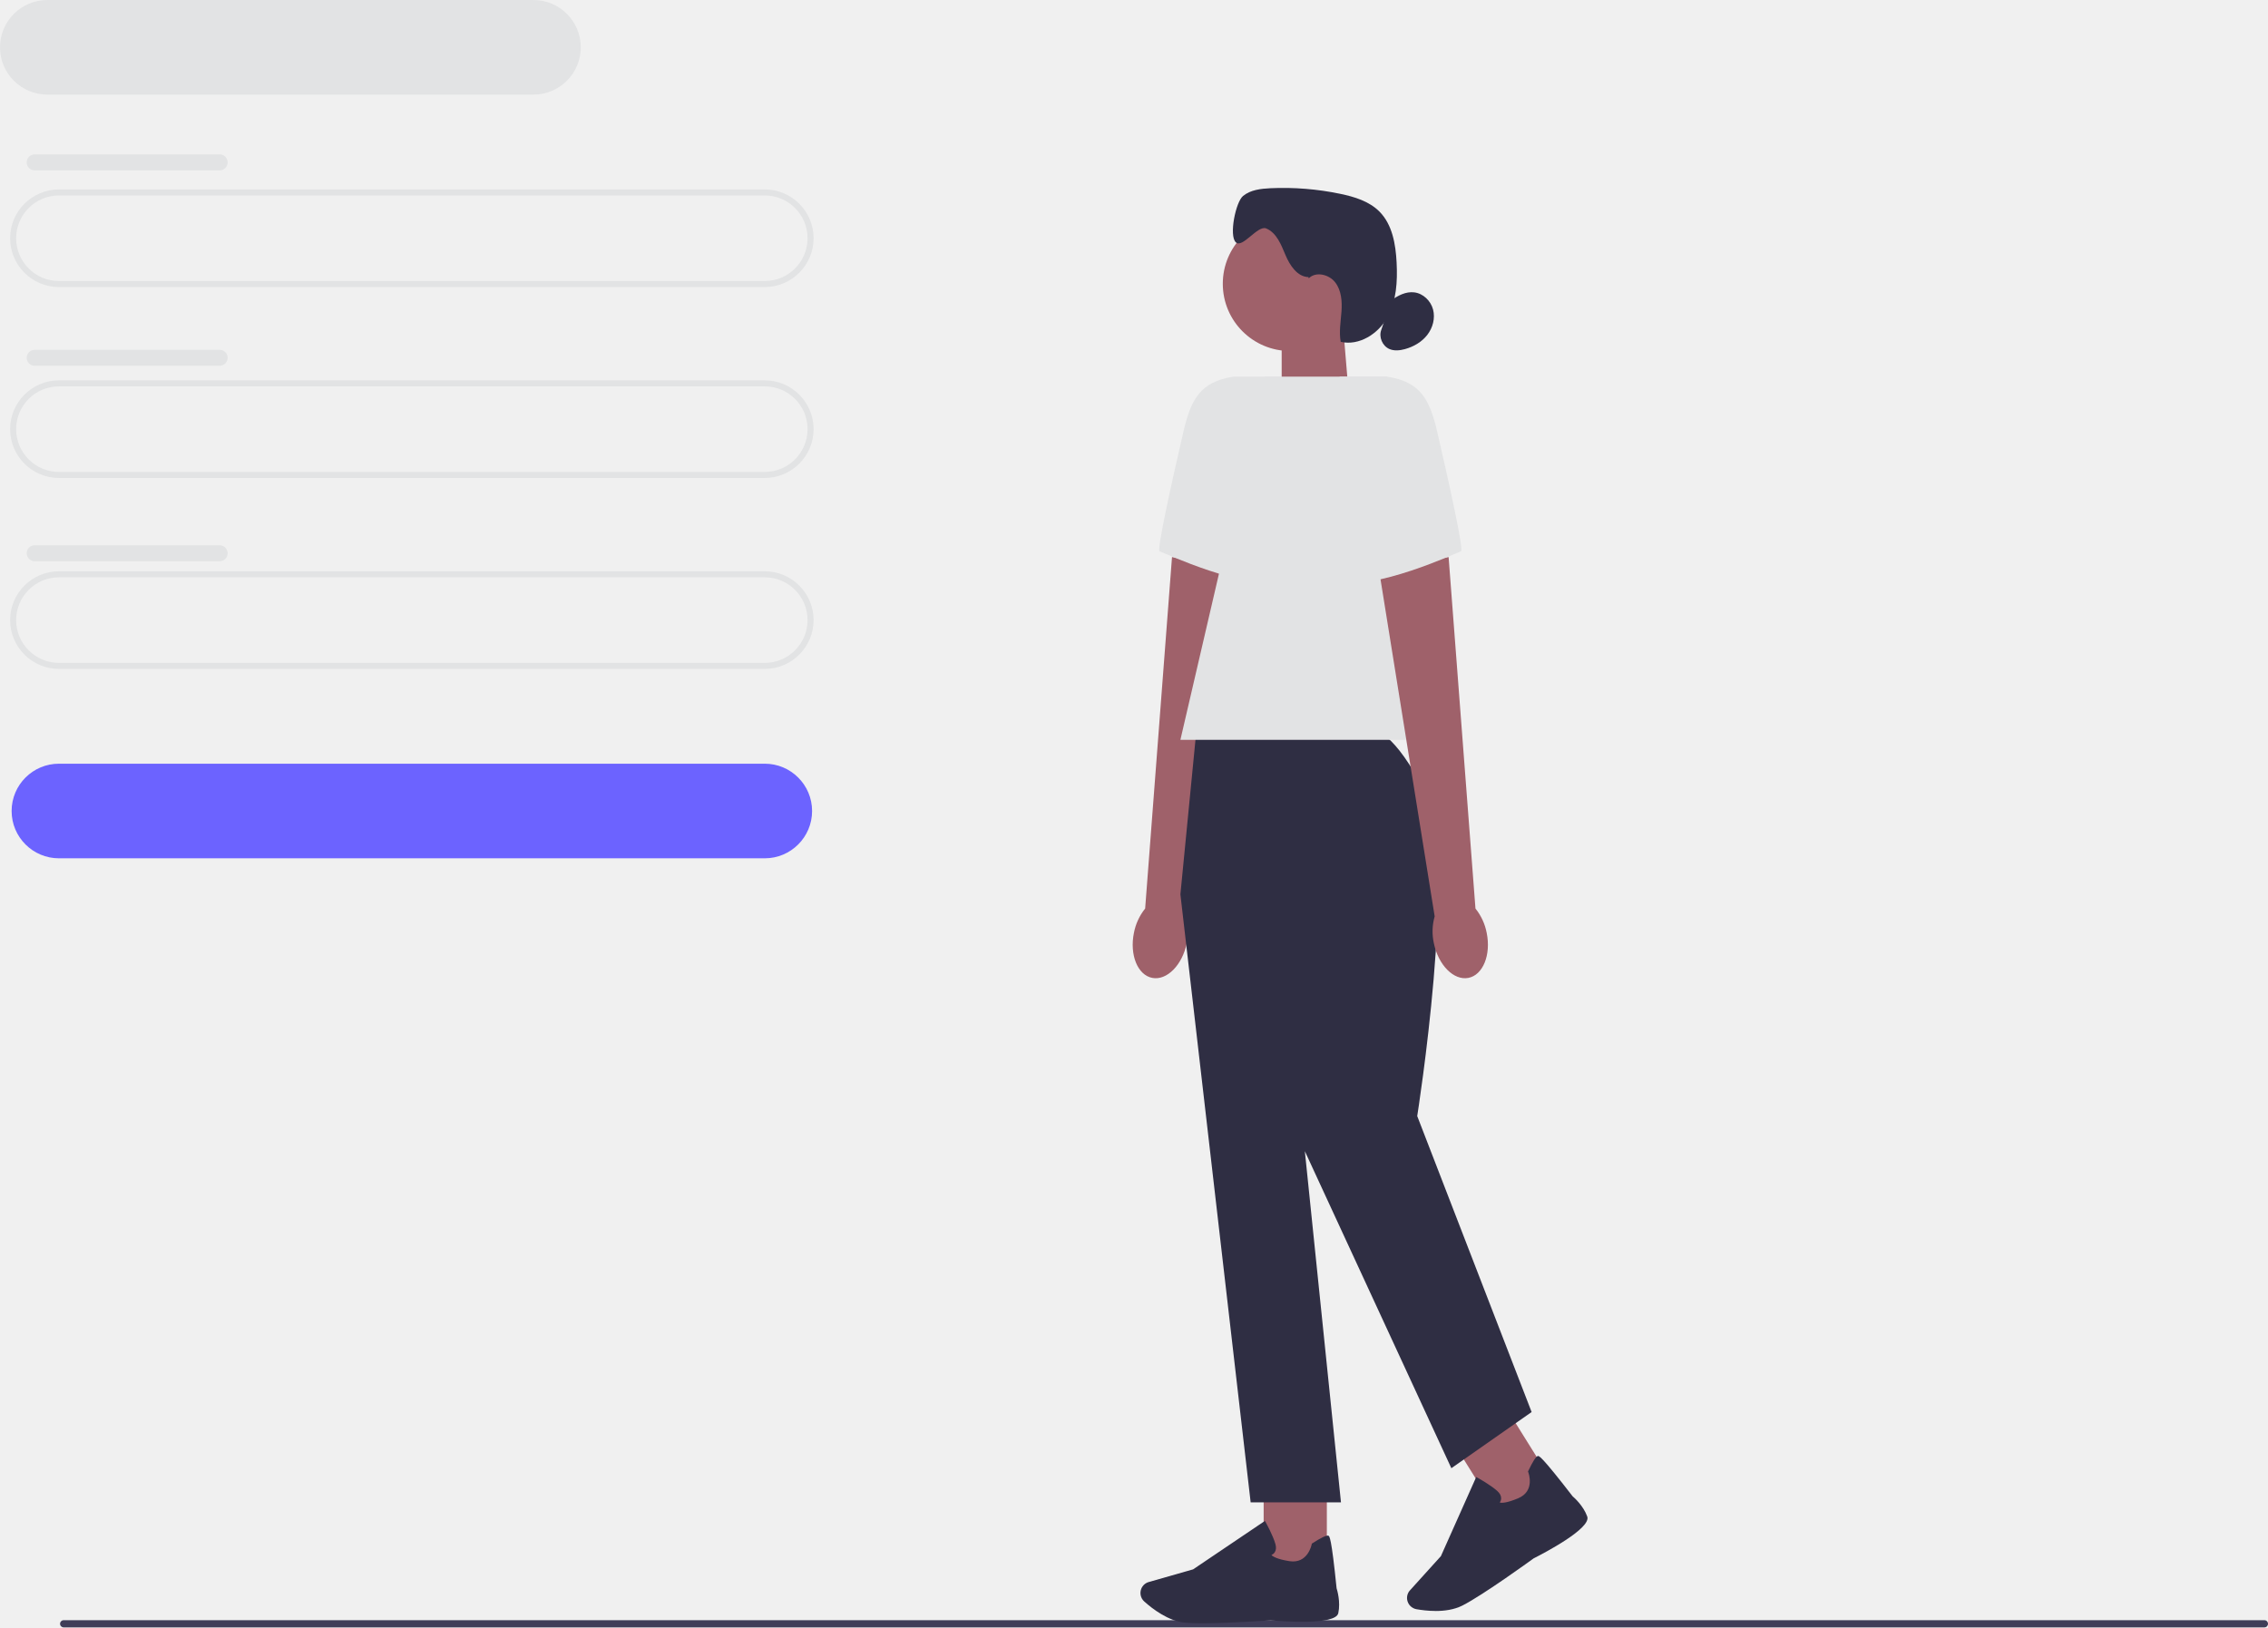
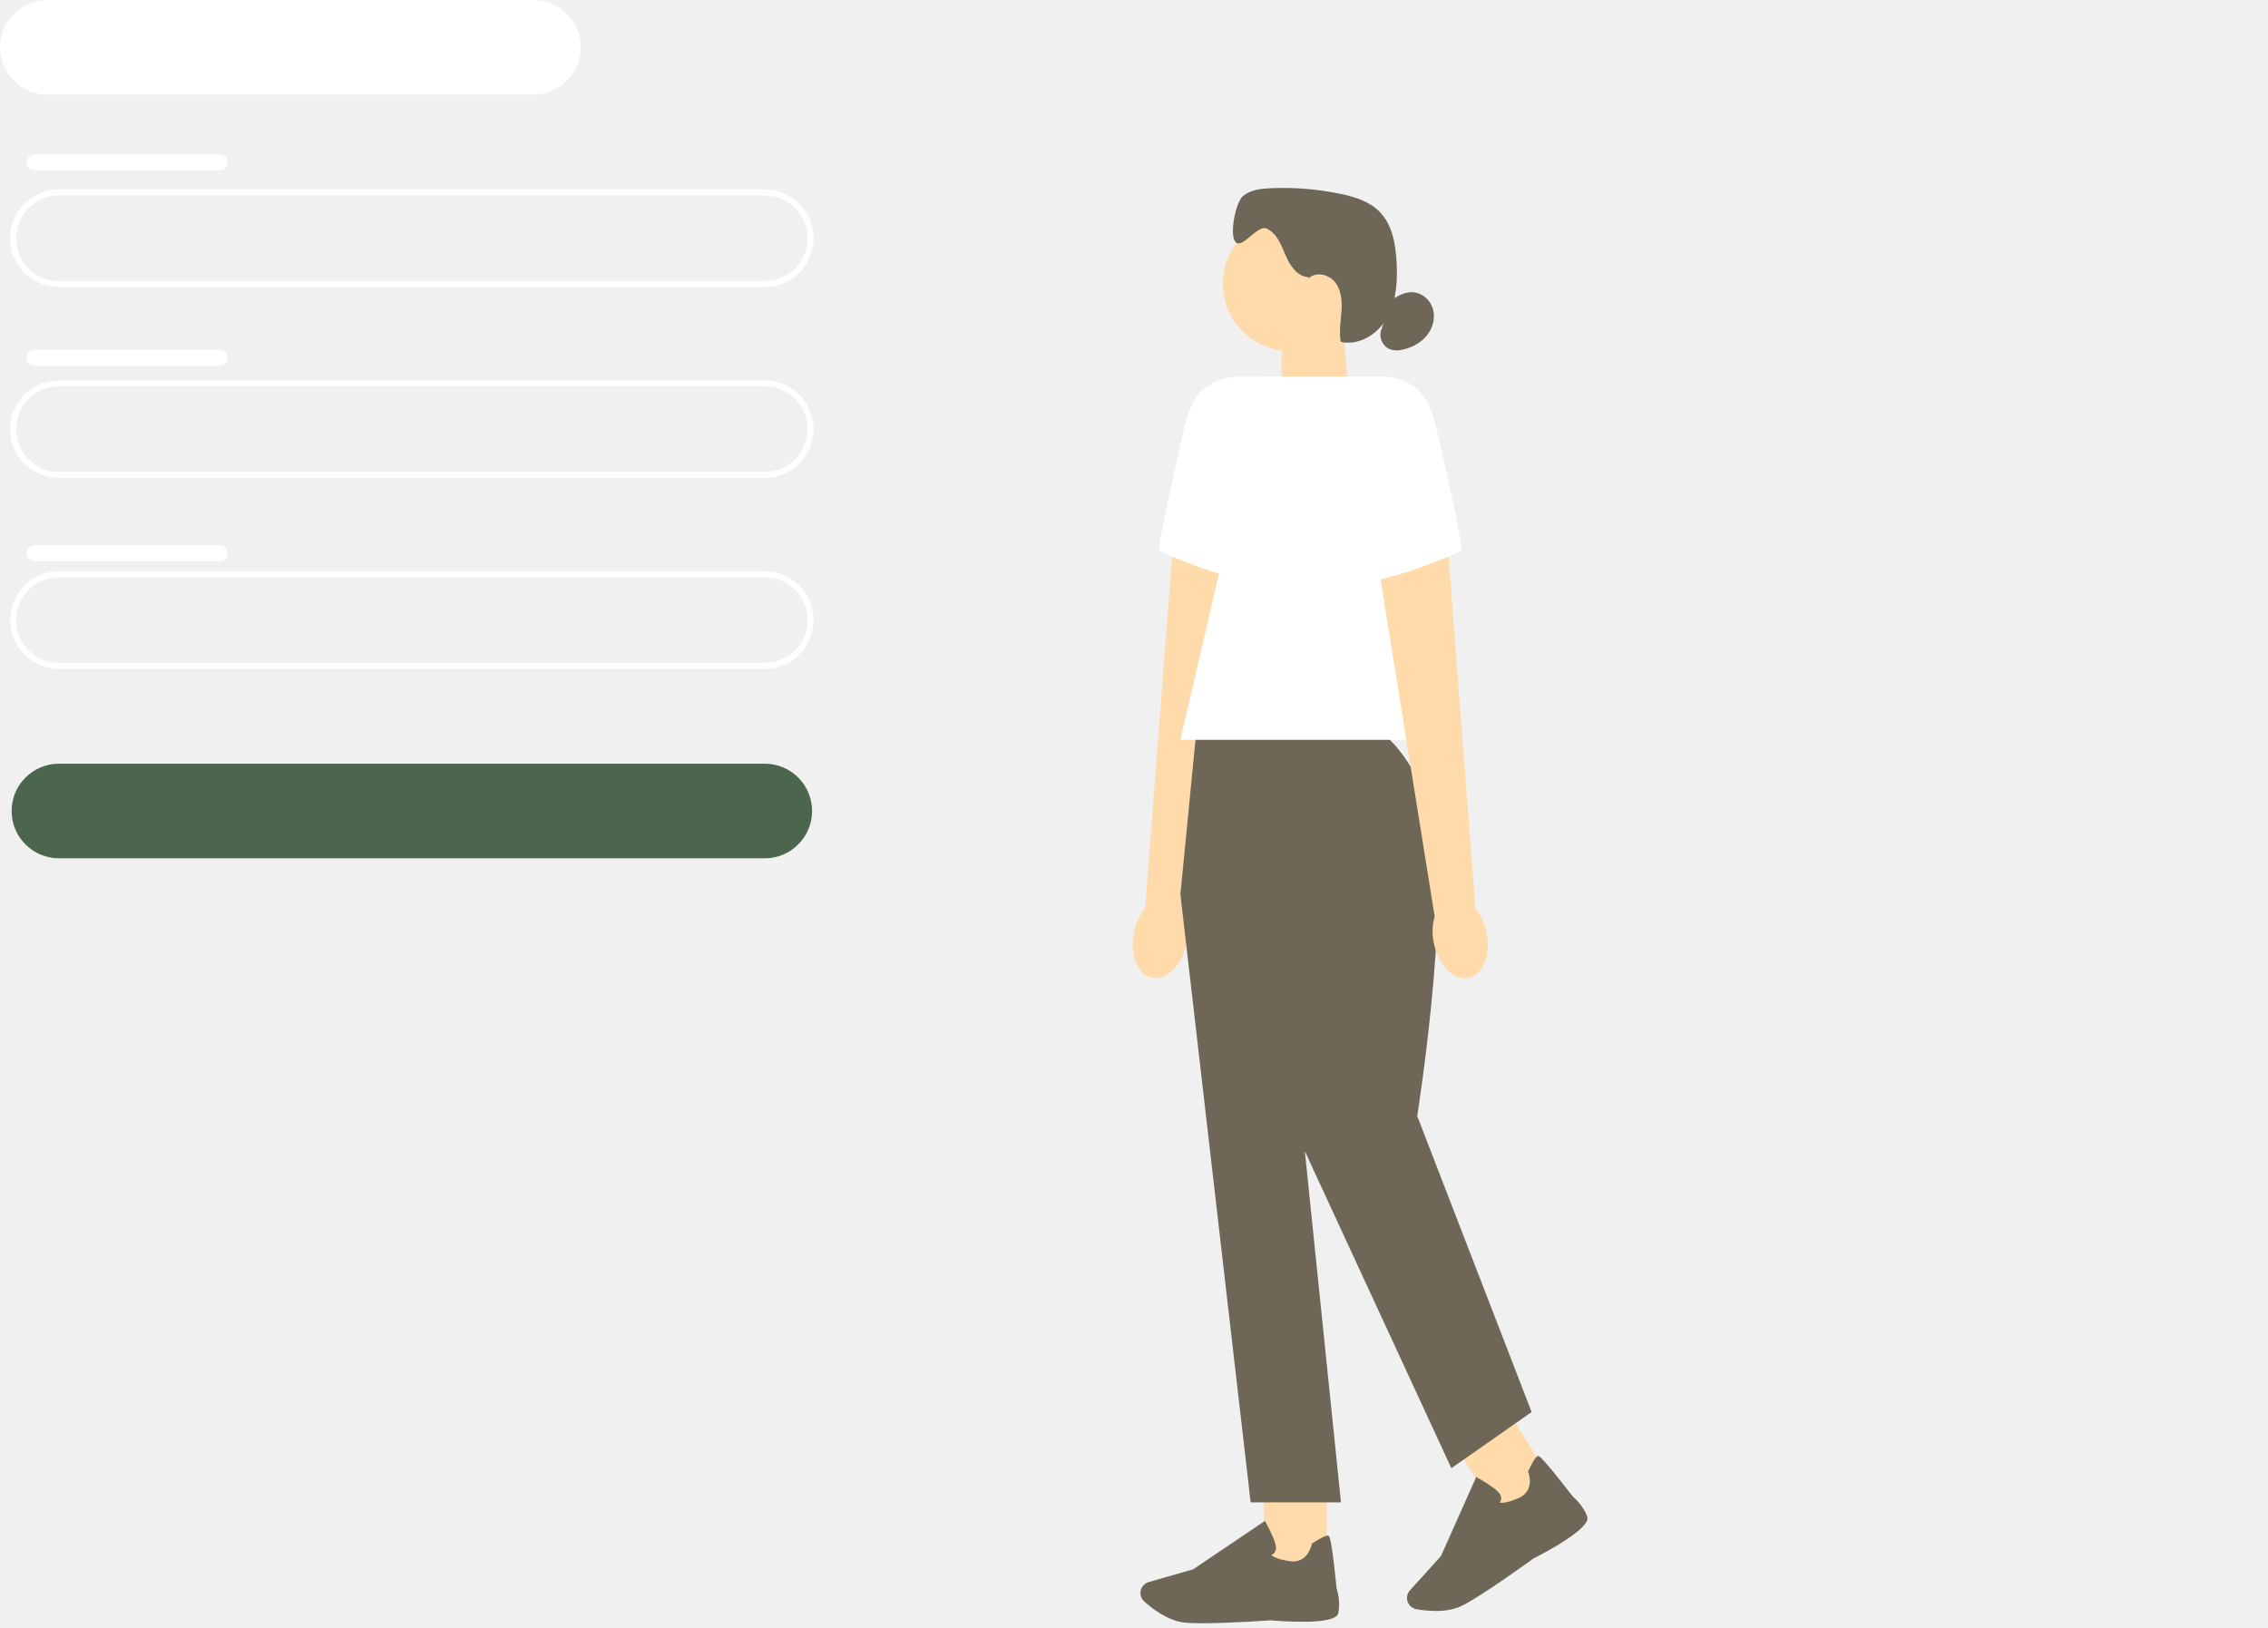
<svg xmlns="http://www.w3.org/2000/svg" width="751.57" height="539.42" viewBox="0 0 751.57 539.42">
-   <path d="m19.9,538.23c0,.66.53,1.19,1.19,1.19h729.29c.66,0,1.19-.53,1.19-1.19s-.53-1.19-1.19-1.19H21.09c-.66,0-1.19.53-1.19,1.19Z" fill="#3f3d58" />
-   <path d="m253.43,95.15H19.53c-8.92,0-16.18-7.26-16.18-16.18s7.26-16.18,16.18-16.18h233.9c8.92,0,16.18,7.26,16.18,16.18s-7.26,16.18-16.18,16.18ZM19.53,64.79c-7.82,0-14.18,6.36-14.18,14.18s6.36,14.18,14.18,14.18h233.9c7.82,0,14.18-6.36,14.18-14.18s-6.36-14.18-14.18-14.18H19.53Z" fill="#e2e3e4" />
-   <path d="m253.43,284.5H19.53c-8.65,0-15.68-7.03-15.68-15.68s7.03-15.68,15.68-15.68h233.9c8.65,0,15.68,7.03,15.68,15.68s-7.03,15.68-15.68,15.68Z" fill="#6c63ff" />
-   <path d="m176.78,31.36H15.68C7.03,31.36,0,24.33,0,15.68S7.03,0,15.68,0h161.1c8.65,0,15.68,7.03,15.68,15.68s-7.03,15.68-15.68,15.68Z" fill="#e2e3e4" />
-   <path d="m253.43,158.43H19.53c-8.92,0-16.18-7.26-16.18-16.18s7.26-16.18,16.18-16.18h233.9c8.92,0,16.18,7.26,16.18,16.18s-7.26,16.18-16.18,16.18Zm-233.9-30.36c-7.82,0-14.18,6.36-14.18,14.18s6.36,14.18,14.18,14.18h233.9c7.82,0,14.18-6.36,14.18-14.18s-6.36-14.18-14.18-14.18H19.53Z" fill="#e2e3e4" />
-   <path d="m253.43,221.72H19.53c-8.92,0-16.18-7.26-16.18-16.18s7.26-16.18,16.18-16.18h233.9c8.92,0,16.18,7.26,16.18,16.18s-7.26,16.18-16.18,16.18Zm-233.9-30.36c-7.82,0-14.18,6.36-14.18,14.18s6.36,14.18,14.18,14.18h233.9c7.82,0,14.18-6.36,14.18-14.18s-6.36-14.18-14.18-14.18H19.53Z" fill="#e2e3e4" />
-   <path d="m11.49,51.17h61.3c1.46,0,2.65,1.18,2.65,2.65h0c0,1.46-1.19,2.65-2.65,2.65H11.49c-1.46,0-2.65-1.18-2.65-2.65h0c0-1.46,1.19-2.65,2.65-2.65Z" fill="#e2e3e4" />
-   <path d="m11.49,115.95h61.3c1.46,0,2.65,1.18,2.65,2.64h0c0,1.46-1.19,2.65-2.65,2.65H11.49c-1.46,0-2.65-1.18-2.65-2.64h0c0-1.46,1.19-2.65,2.65-2.65Z" fill="#e2e3e4" />
-   <path d="m11.49,180.74h61.3c1.46,0,2.65,1.18,2.65,2.65h0c0,1.46-1.19,2.64-2.65,2.64H11.49c-1.46,0-2.65-1.18-2.65-2.65h0c0-1.46,1.19-2.64,2.65-2.64Z" fill="#e2e3e4" />
+   <path d="m253.43,95.15H19.53c-8.92,0-16.18-7.26-16.18-16.18s7.26-16.18,16.18-16.18h233.9c8.92,0,16.18,7.26,16.18,16.18s-7.26,16.18-16.18,16.18ZM19.53,64.79c-7.82,0-14.18,6.36-14.18,14.18s6.36,14.18,14.18,14.18h233.9c7.82,0,14.18-6.36,14.18-14.18s-6.36-14.18-14.18-14.18H19.53Z" fill="#ffffff" />
+   <path d="m253.43,284.5H19.53c-8.65,0-15.68-7.03-15.68-15.68s7.03-15.68,15.68-15.68h233.9c8.65,0,15.68,7.03,15.68,15.68s-7.03,15.68-15.68,15.68Z" fill="#4c654d" />
+   <path d="m176.78,31.36H15.68C7.03,31.36,0,24.33,0,15.68S7.03,0,15.68,0h161.1c8.65,0,15.68,7.03,15.68,15.68s-7.03,15.68-15.68,15.68Z" fill="#ffffff" />
+   <path d="m253.43,158.43H19.53c-8.92,0-16.18-7.26-16.18-16.18s7.26-16.18,16.18-16.18h233.9c8.92,0,16.18,7.26,16.18,16.18s-7.26,16.18-16.18,16.18Zm-233.9-30.36c-7.82,0-14.18,6.36-14.18,14.18s6.36,14.18,14.18,14.18h233.9c7.82,0,14.18-6.36,14.18-14.18s-6.36-14.18-14.18-14.18H19.53Z" fill="#ffffff" />
+   <path d="m253.43,221.72H19.53c-8.92,0-16.18-7.26-16.18-16.18s7.26-16.18,16.18-16.18h233.9c8.92,0,16.18,7.26,16.18,16.18s-7.26,16.18-16.18,16.18Zm-233.9-30.36c-7.82,0-14.18,6.36-14.18,14.18s6.36,14.18,14.18,14.18h233.9c7.82,0,14.18-6.36,14.18-14.18s-6.36-14.18-14.18-14.18H19.53Z" fill="#ffffff" />
+   <path d="m11.49,51.17h61.3c1.46,0,2.65,1.18,2.65,2.65h0c0,1.46-1.19,2.65-2.65,2.65H11.49c-1.46,0-2.65-1.18-2.65-2.65h0c0-1.46,1.19-2.65,2.65-2.65Z" fill="#ffffff" />
+   <path d="m11.49,115.95h61.3c1.46,0,2.65,1.18,2.65,2.64h0c0,1.46-1.19,2.65-2.65,2.65H11.49c-1.46,0-2.65-1.18-2.65-2.64h0c0-1.46,1.19-2.65,2.65-2.65Z" fill="#ffffff" />
+   <path d="m11.49,180.74h61.3c1.46,0,2.65,1.18,2.65,2.65h0c0,1.46-1.19,2.64-2.65,2.64H11.49c-1.46,0-2.65-1.18-2.65-2.65h0c0-1.46,1.19-2.64,2.65-2.64Z" fill="#ffffff" />
  <g>
-     <polygon points="447.08 132.26 424.72 139.62 424.72 107.43 445.01 107.43 447.08 132.26" fill="#9f616a" />
-     <circle cx="427.49" cy="94.06" r="22.28" fill="#9f616a" />
-     <path d="m433.61,91.85c-3.73-.11-6.18-3.88-7.63-7.32s-2.94-7.39-6.4-8.81c-2.83-1.16-7.82,6.69-10.05,4.6-2.33-2.18-.06-13.37,2.41-15.38,2.47-2.01,5.85-2.4,9.03-2.55,7.76-.36,15.57.27,23.18,1.86,4.71.98,9.55,2.46,12.95,5.86,4.3,4.32,5.4,10.83,5.71,16.92.32,6.23-.04,12.75-3.07,18.2s-9.37,9.47-15.45,8.08c-.61-3.3.01-6.69.25-10.05.23-3.35-.01-6.97-2.06-9.64-2.04-2.67-6.42-3.73-8.8-1.36" fill="#2f2e43" />
-     <path d="m461.02,99.57c2.23-1.63,4.9-3,7.64-2.66,2.96.36,5.47,2.8,6.23,5.69s-.09,6.07-1.93,8.43c-1.83,2.36-4.56,3.92-7.44,4.7-1.67.45-3.5.64-5.09-.04-2.34-1.01-3.61-4-2.69-6.38" fill="#2f2e43" />
+     <polygon points="447.08 132.26 424.72 139.62 424.72 107.43 445.01 107.43 447.08 132.26" fill="#ffdbac" />
+     <circle cx="427.49" cy="94.06" r="22.28" fill="#ffdbac" />
+     <path d="m433.61,91.85c-3.73-.11-6.18-3.88-7.63-7.32s-2.94-7.39-6.4-8.81c-2.83-1.16-7.82,6.69-10.05,4.6-2.33-2.18-.06-13.37,2.41-15.38,2.47-2.01,5.85-2.4,9.03-2.55,7.76-.36,15.57.27,23.18,1.86,4.71.98,9.55,2.46,12.95,5.86,4.3,4.32,5.4,10.83,5.71,16.92.32,6.23-.04,12.75-3.07,18.2s-9.37,9.47-15.45,8.08c-.61-3.3.01-6.69.25-10.05.23-3.35-.01-6.97-2.06-9.64-2.04-2.67-6.42-3.73-8.8-1.36" fill="#6e6757" />
+     <path d="m461.02,99.57c2.23-1.63,4.9-3,7.64-2.66,2.96.36,5.47,2.8,6.23,5.69s-.09,6.07-1.93,8.43c-1.83,2.36-4.56,3.92-7.44,4.7-1.67.45-3.5.64-5.09-.04-2.34-1.01-3.61-4-2.69-6.38" fill="#6e6757" />
    <g>
-       <path id="uuid-00bc58e7-734f-4d7c-a085-03c0cd267642-95" d="m375.76,309.2c-1.49,7.32,1.24,14.01,6.08,14.94s9.97-4.26,11.45-11.58c.63-2.92.53-5.94-.29-8.82l18.43-114.75-23.05-4.34-8.9,116.5c-1.89,2.36-3.16,5.12-3.72,8.06h0Z" fill="#9f616a" />
-       <path d="m424.48,124.85h-15.73c-11.12,1.69-14.14,7.62-16.67,18.58-3.86,16.72-8.79,38.98-7.81,39.31,1.57.52,28.35,13.12,42,10.24l-1.79-68.13h0Z" fill="#e2e3e4" />
+       <path id="uuid-00bc58e7-734f-4d7c-a085-03c0cd267642-95" d="m375.76,309.2c-1.49,7.32,1.24,14.01,6.08,14.94s9.97-4.26,11.45-11.58c.63-2.92.53-5.94-.29-8.82l18.43-114.75-23.05-4.34-8.9,116.5c-1.89,2.36-3.16,5.12-3.72,8.06h0Z" fill="#ffdbac" />
+       <path d="m424.48,124.85h-15.73c-11.12,1.69-14.14,7.62-16.67,18.58-3.86,16.72-8.79,38.98-7.81,39.31,1.57.52,28.35,13.12,42,10.24l-1.79-68.13h0Z" fill="#ffffff" />
    </g>
-     <rect x="418.75" y="490.36" width="20.94" height="29.71" fill="#9f616a" />
-     <path d="m398.36,538.05c-2.2,0-4.16-.05-5.64-.19-5.56-.51-10.87-4.62-13.54-7.02-1.2-1.08-1.58-2.8-.96-4.28h0c.45-1.06,1.34-1.86,2.45-2.17l14.7-4.2,23.8-16.06.27.48c.1.18,2.44,4.39,3.22,7.23.3,1.08.22,1.98-.23,2.68-.31.48-.75.76-1.1.92.43.45,1.78,1.37,5.94,2.03,6.07.96,7.35-5.33,7.4-5.59l.04-.21.18-.12c2.89-1.86,4.67-2.71,5.28-2.53.38.11,1.02.31,2.75,17.44.17.54,1.38,4.48.56,8.25-.89,4.1-18.81,2.69-22.4,2.37-.1.01-13.52.97-22.71.97h0Z" fill="#2f2e43" />
-     <rect x="487.82" y="470.31" width="20.94" height="29.71" transform="translate(-181.25 337.18) rotate(-31.95)" fill="#9f616a" />
-     <path d="m475.72,533.98c-2.46,0-4.72-.3-6.33-.58-1.58-.28-2.82-1.54-3.08-3.12h0c-.18-1.14.15-2.29.93-3.14l10.25-11.34,11.7-26.22.48.26c.18.1,4.39,2.43,6.56,4.43.83.76,1.24,1.57,1.22,2.4-.01.58-.23,1.04-.45,1.37.6.16,2.23.22,6.11-1.42,5.66-2.39,3.42-8.41,3.32-8.66l-.08-.2.09-.19c1.47-3.11,2.52-4.77,3.14-4.94.39-.11,1.03-.28,11.56,13.35.43.36,3.54,3.07,4.84,6.7,1.41,3.95-14.54,12.24-17.75,13.86-.1.08-16.79,12.21-23.65,15.66-2.72,1.37-5.94,1.79-8.87,1.79h0Z" fill="#2f2e43" />
-     <path d="m455.11,241.91h-58.63l-5.32,54.54,23.28,201.52h29.93l-11.97-116.39,48.55,105.08,26.6-18.62-37.91-98.1s13.54-85.46,2.9-106.75c-10.64-21.28-17.43-21.28-17.43-21.28h0Z" fill="#2f2e43" />
-     <polygon points="484.28 245.23 391.16 245.23 419.1 124.85 459.67 124.85 484.28 245.23" fill="#e2e3e4" />
-     <path id="uuid-ece83039-1aa0-468e-a846-e0cb6ecd6032-96" d="m492.66,309.2c1.49,7.32-1.24,14.01-6.08,14.94s-9.97-4.26-11.45-11.58c-.63-2.92-.53-5.94.29-8.82l-18.43-114.75,23.05-4.34,8.9,116.5c1.89,2.36,3.16,5.12,3.72,8.06h0Z" fill="#9f616a" />
-     <path d="m443.94,124.85h15.73c11.12,1.69,14.14,7.62,16.67,18.58,3.86,16.72,8.79,38.98,7.81,39.31-1.57.52-28.35,13.12-42,10.24l1.79-68.13h0Z" fill="#e2e3e4" />
+     <rect x="418.75" y="490.36" width="20.94" height="29.71" fill="#ffdbac" />
+     <path d="m398.36,538.05c-2.2,0-4.16-.05-5.64-.19-5.56-.51-10.87-4.62-13.54-7.02-1.2-1.08-1.58-2.8-.96-4.28h0c.45-1.06,1.34-1.86,2.45-2.17l14.7-4.2,23.8-16.06.27.48c.1.18,2.44,4.39,3.22,7.23.3,1.08.22,1.98-.23,2.68-.31.48-.75.76-1.1.92.43.45,1.78,1.37,5.94,2.03,6.07.96,7.35-5.33,7.4-5.59l.04-.21.18-.12c2.89-1.86,4.67-2.71,5.28-2.53.38.11,1.02.31,2.75,17.44.17.54,1.38,4.48.56,8.25-.89,4.1-18.81,2.69-22.4,2.37-.1.01-13.52.97-22.71.97h0Z" fill="#6e6757" />
+     <rect x="487.82" y="470.31" width="20.94" height="29.71" transform="translate(-181.25 337.18) rotate(-31.95)" fill="#ffdbac" />
+     <path d="m475.72,533.98c-2.46,0-4.72-.3-6.33-.58-1.58-.28-2.82-1.54-3.08-3.12h0c-.18-1.14.15-2.29.93-3.14l10.25-11.34,11.7-26.22.48.26c.18.1,4.39,2.43,6.56,4.43.83.76,1.24,1.57,1.22,2.4-.01.58-.23,1.04-.45,1.37.6.16,2.23.22,6.11-1.42,5.66-2.39,3.42-8.41,3.32-8.66l-.08-.2.09-.19c1.47-3.11,2.52-4.77,3.14-4.94.39-.11,1.03-.28,11.56,13.35.43.36,3.54,3.07,4.84,6.7,1.41,3.95-14.54,12.24-17.75,13.86-.1.08-16.79,12.21-23.65,15.66-2.72,1.37-5.94,1.79-8.87,1.79h0Z" fill="#6e6757" />
+     <path d="m455.11,241.91h-58.63l-5.32,54.54,23.28,201.52h29.93l-11.97-116.39,48.55,105.08,26.6-18.62-37.91-98.1s13.54-85.46,2.9-106.75c-10.64-21.28-17.43-21.28-17.43-21.28h0Z" fill="#6e6757" />
+     <polygon points="484.28 245.23 391.16 245.23 419.1 124.85 459.67 124.85 484.28 245.23" fill="#ffffff" />
+     <path id="uuid-ece83039-1aa0-468e-a846-e0cb6ecd6032-96" d="m492.66,309.2c1.49,7.32-1.24,14.01-6.08,14.94s-9.97-4.26-11.45-11.58c-.63-2.92-.53-5.94.29-8.82l-18.43-114.75,23.05-4.34,8.9,116.5c1.89,2.36,3.16,5.12,3.72,8.06h0Z" fill="#ffdbac" />
+     <path d="m443.94,124.85h15.73c11.12,1.69,14.14,7.62,16.67,18.58,3.86,16.72,8.79,38.98,7.81,39.31-1.57.52-28.35,13.12-42,10.24l1.79-68.13h0Z" fill="#ffffff" />
  </g>
</svg>
